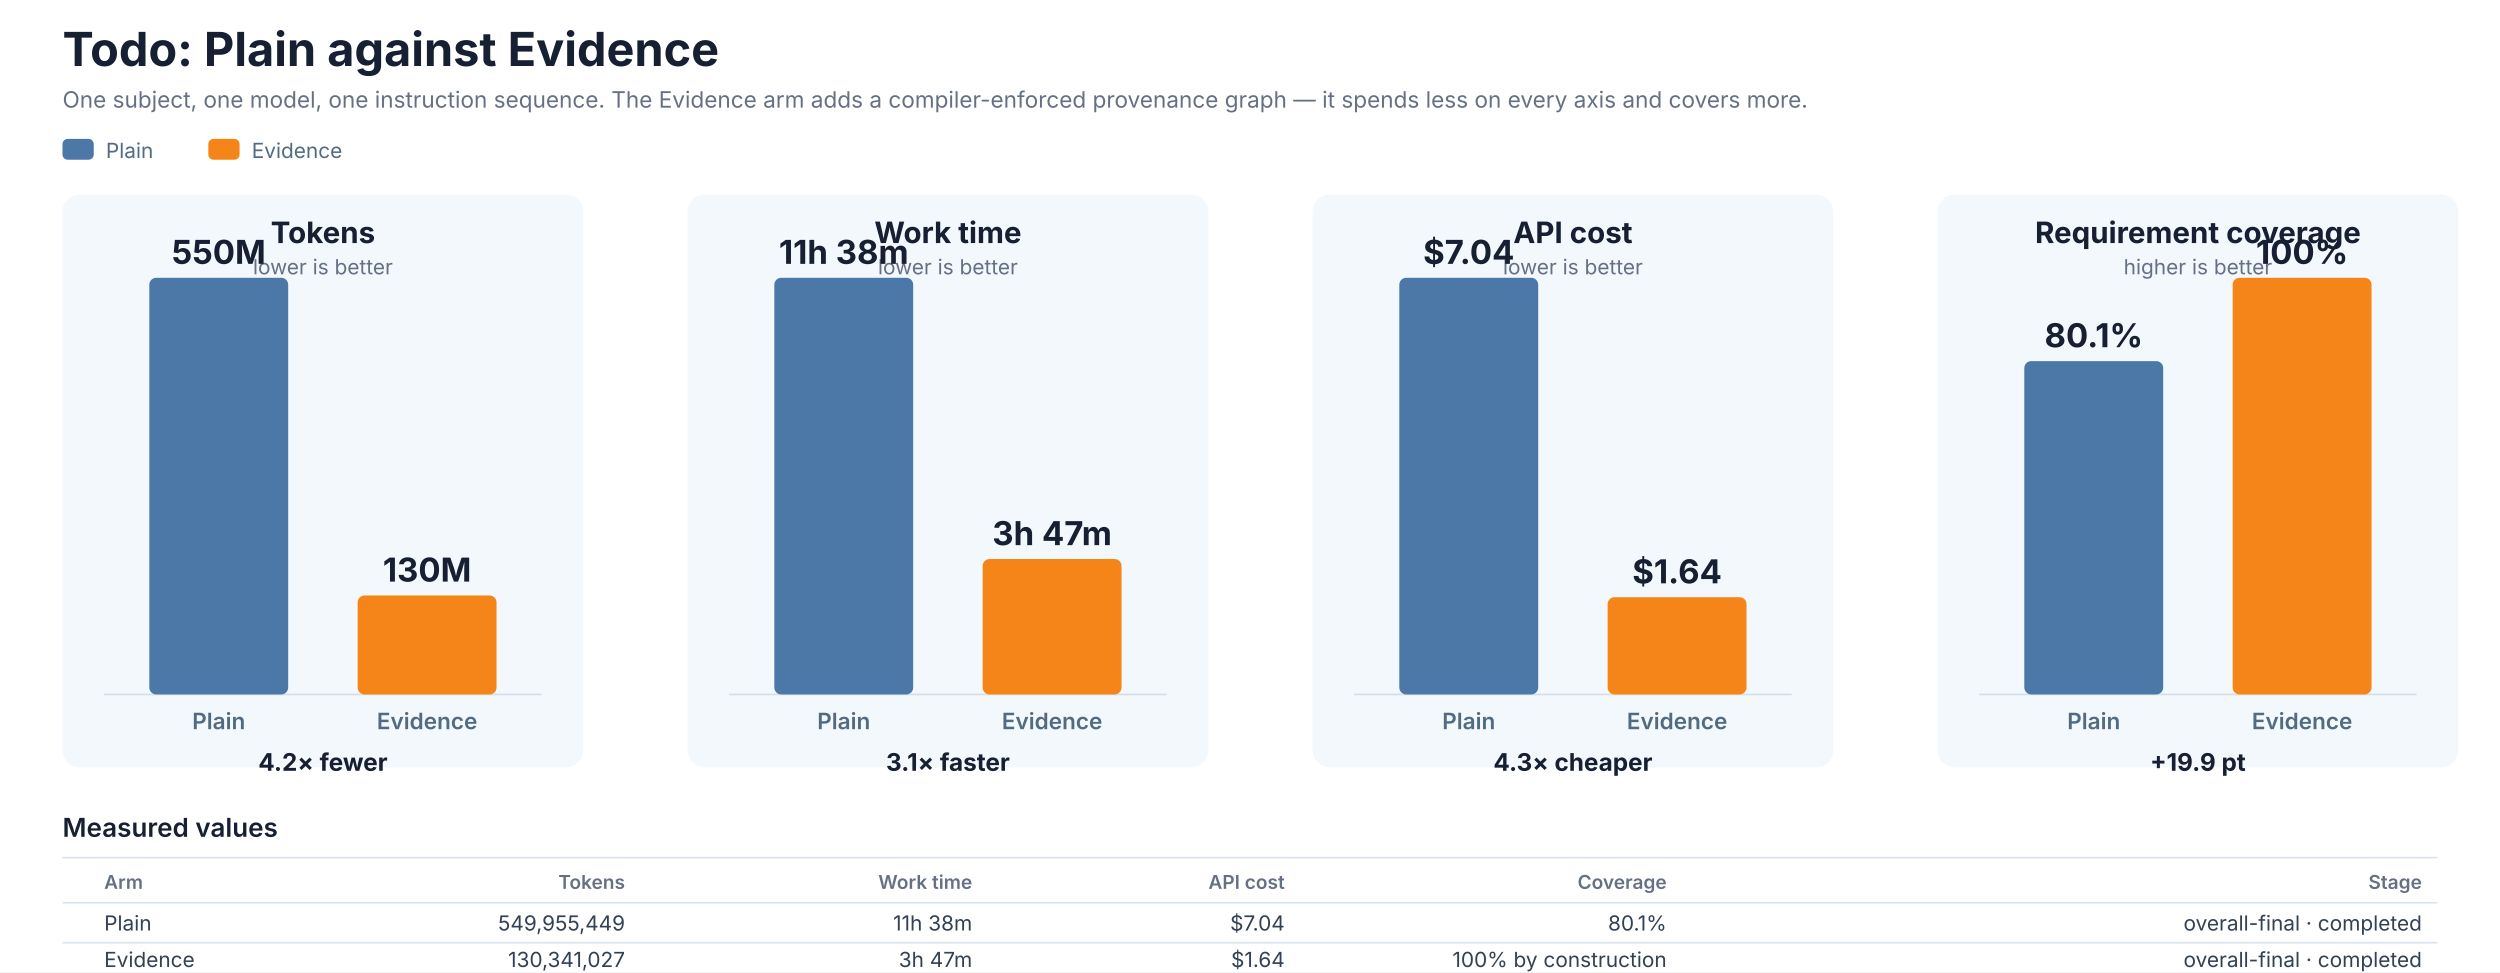
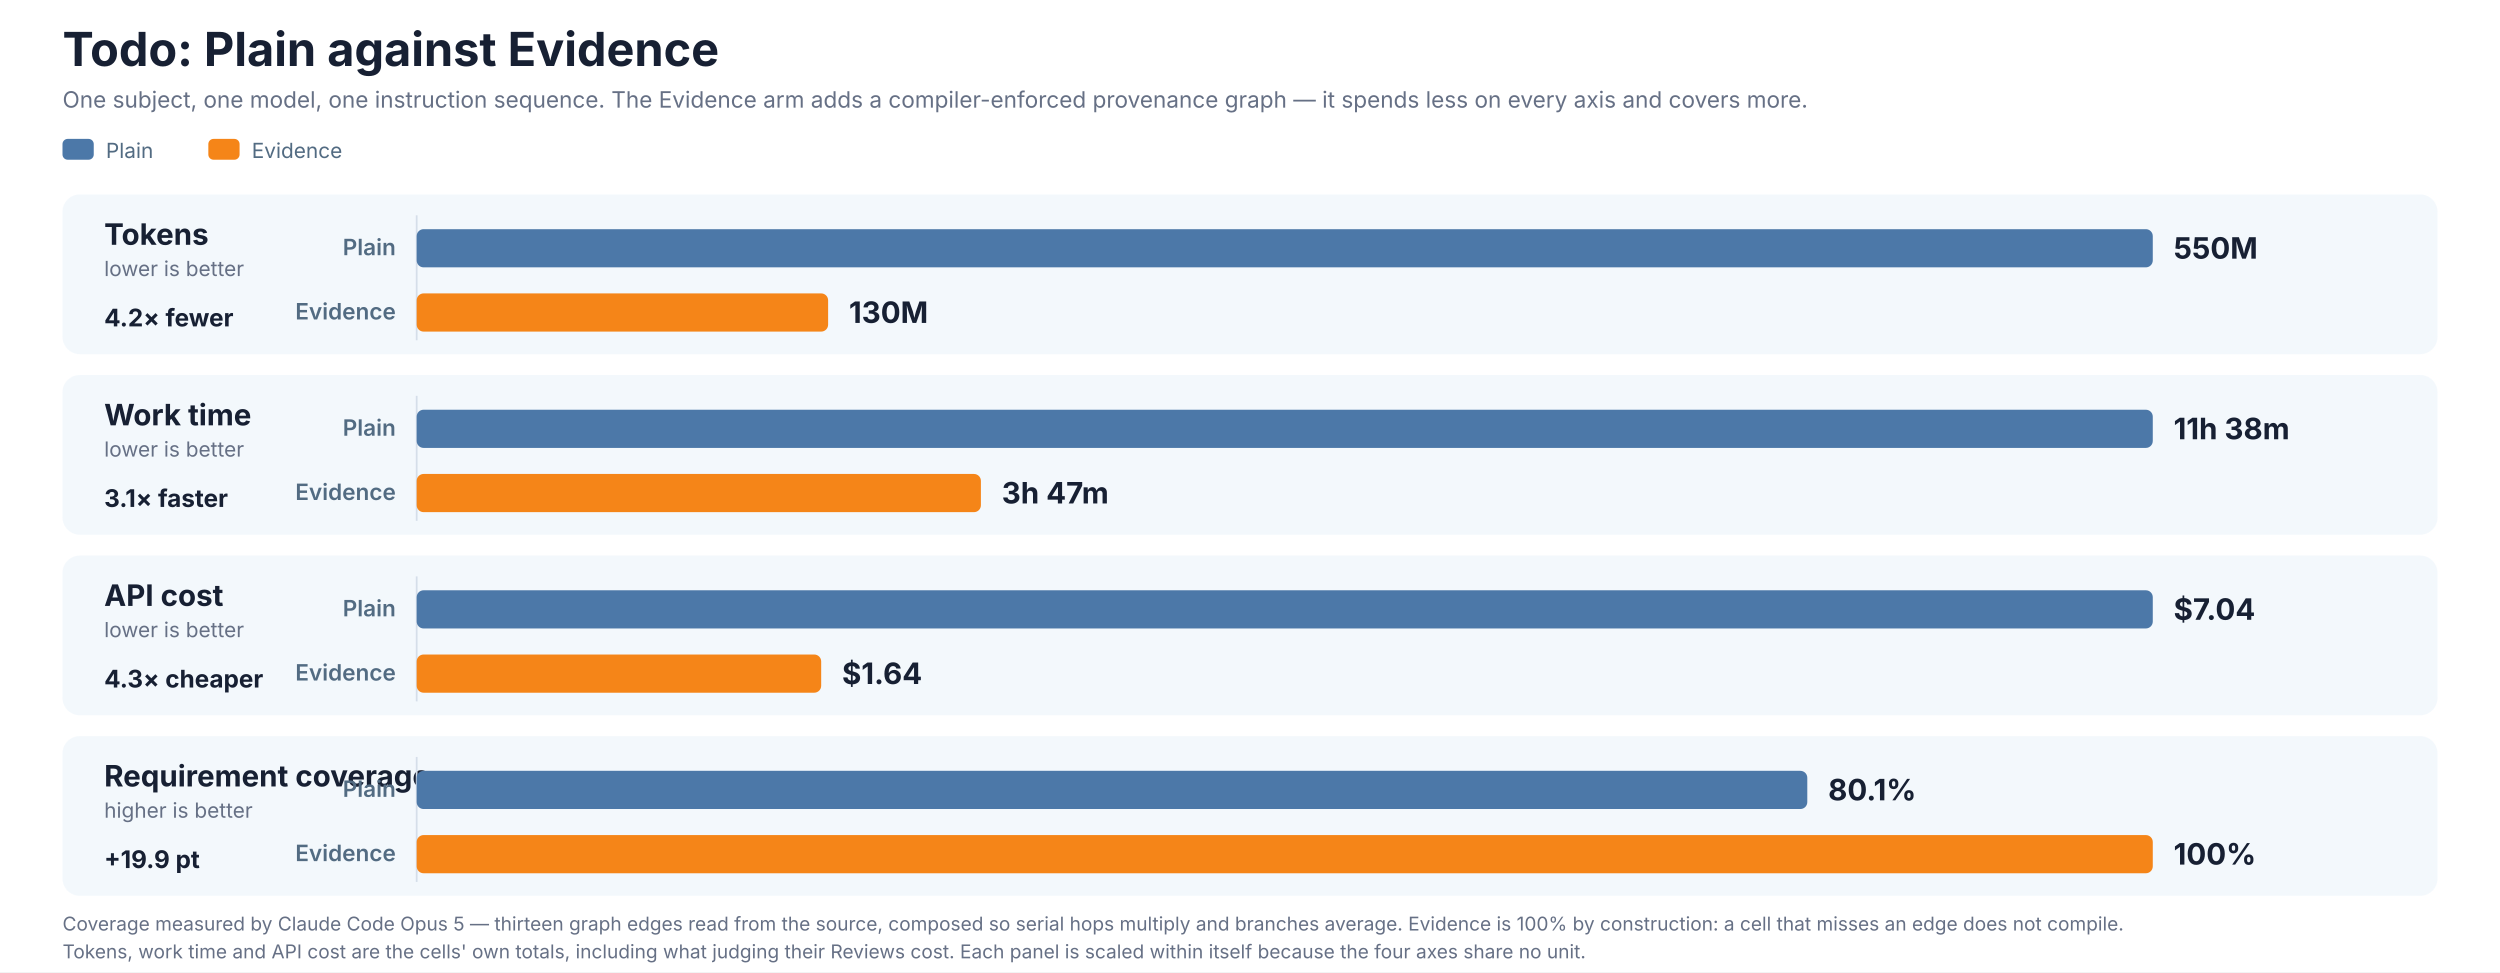
<svg xmlns="http://www.w3.org/2000/svg" role="img" aria-labelledby="title description" viewBox="0 0 1440 560" width="1440" height="560">
  <style>
  text { font-family: Inter, ui-sans-serif, system-ui, -apple-system, BlinkMacSystemFont, 'Segoe UI', sans-serif; fill: #172033; }
  .title { font-size: 27px; font-weight: 700; }
  .subtitle, .generated { font-size: 13px; fill: #667085; }
  .panel-title { font-size: 17px; font-weight: 700; }
  .panel-unit { font-size: 12px; fill: #667085; }
-   .value { font-size: 19px; font-weight: 700; }
+   .value { font-size: 17px; font-weight: 700; }
  .arm { font-size: 13px; font-weight: 600; fill: #526b82; }
  .delta { font-size: 14px; font-weight: 700; }
  .legend { font-size: 12px; fill: #526b82; }
  .baseline { stroke: #d5dee9; stroke-width: 1px; }
  .panel-bg { fill: #e8f2fb; fill-opacity: 0.5; }
  .table-title { font-size: 15px; font-weight: 600; }
  .table-header { font-size: 11px; font-weight: 600; fill: #667085; }
  .table-cell { font-size: 12px; fill: #334155; }
  .table-rule { stroke: #dbe4ee; stroke-width: 1px; }
  .table-note { font-size: 11px; fill: #667085; }
</style>
  <rect width="1440" height="560" fill="#ffffff" />
  <text x="36" y="38" class="title">Todo: Plain against Evidence</text>
  <text x="36" y="62" class="subtitle">One subject, one model, one instruction sequence. The Evidence arm adds a compiler-enforced provenance graph — it spends less on every axis and covers more.</text>
  <rect x="36" y="80" width="18" height="12" rx="3" fill="#4c78a8" />
  <text x="61" y="91" class="legend">Plain</text>
  <rect x="120" y="80" width="18" height="12" rx="3" fill="#f58518" />
  <text x="145" y="91" class="legend">Evidence</text>
-   <rect x="36" y="112" width="300" height="330" rx="10" class="panel-bg" />
-   <text x="186" y="140" text-anchor="middle" class="panel-title">Tokens</text>
-   <text x="186" y="158" text-anchor="middle" class="panel-unit">lower is better</text>
-   <line x1="60" y1="400" x2="312" y2="400" class="baseline" />
-   <rect x="86" y="160" width="80" height="240" rx="4" fill="#4c78a8" />
-   <rect x="206" y="343" width="80" height="57" rx="4" fill="#f58518" />
-   <text x="126" y="152" text-anchor="middle" class="value" fill="#4c78a8">550M</text>
-   <text x="246" y="335" text-anchor="middle" class="value" fill="#f58518">130M</text>
-   <text x="126" y="420" text-anchor="middle" class="arm">Plain</text>
-   <text x="246" y="420" text-anchor="middle" class="arm">Evidence</text>
-   <text x="186" y="444" text-anchor="middle" class="delta" fill="#f58518">4.2× fewer</text>
-   <rect x="396" y="112" width="300" height="330" rx="10" class="panel-bg" />
-   <text x="546" y="140" text-anchor="middle" class="panel-title">Work time</text>
-   <text x="546" y="158" text-anchor="middle" class="panel-unit">lower is better</text>
-   <line x1="420" y1="400" x2="672" y2="400" class="baseline" />
-   <rect x="446" y="160" width="80" height="240" rx="4" fill="#4c78a8" />
-   <rect x="566" y="322" width="80" height="78" rx="4" fill="#f58518" />
-   <text x="486" y="152" text-anchor="middle" class="value" fill="#4c78a8">11h 38m</text>
-   <text x="606" y="314" text-anchor="middle" class="value" fill="#f58518">3h 47m</text>
-   <text x="486" y="420" text-anchor="middle" class="arm">Plain</text>
-   <text x="606" y="420" text-anchor="middle" class="arm">Evidence</text>
-   <text x="546" y="444" text-anchor="middle" class="delta" fill="#f58518">3.1× faster</text>
-   <rect x="756" y="112" width="300" height="330" rx="10" class="panel-bg" />
-   <text x="906" y="140" text-anchor="middle" class="panel-title">API cost</text>
-   <text x="906" y="158" text-anchor="middle" class="panel-unit">lower is better</text>
-   <line x1="780" y1="400" x2="1032" y2="400" class="baseline" />
-   <rect x="806" y="160" width="80" height="240" rx="4" fill="#4c78a8" />
-   <rect x="926" y="344" width="80" height="56" rx="4" fill="#f58518" />
-   <text x="846" y="152" text-anchor="middle" class="value" fill="#4c78a8">$7.04</text>
-   <text x="966" y="336" text-anchor="middle" class="value" fill="#f58518">$1.64</text>
-   <text x="846" y="420" text-anchor="middle" class="arm">Plain</text>
-   <text x="966" y="420" text-anchor="middle" class="arm">Evidence</text>
-   <text x="906" y="444" text-anchor="middle" class="delta" fill="#f58518">4.3× cheaper</text>
-   <rect x="1116" y="112" width="300" height="330" rx="10" class="panel-bg" />
-   <text x="1266" y="140" text-anchor="middle" class="panel-title">Requirement coverage</text>
-   <text x="1266" y="158" text-anchor="middle" class="panel-unit">higher is better</text>
-   <line x1="1140" y1="400" x2="1392" y2="400" class="baseline" />
-   <rect x="1166" y="208" width="80" height="192" rx="4" fill="#4c78a8" />
-   <rect x="1286" y="160" width="80" height="240" rx="4" fill="#f58518" />
-   <text x="1206" y="200" text-anchor="middle" class="value" fill="#4c78a8">80.1%</text>
-   <text x="1326" y="152" text-anchor="middle" class="value" fill="#f58518">100%</text>
-   <text x="1206" y="420" text-anchor="middle" class="arm">Plain</text>
-   <text x="1326" y="420" text-anchor="middle" class="arm">Evidence</text>
-   <text x="1266" y="444" text-anchor="middle" class="delta" fill="#f58518">+19.9 pt</text>
-   <text x="36" y="482" class="table-title">Measured values</text>
-   <line x1="36" y1="494" x2="1404" y2="494" class="table-rule" />
-   <text x="60" y="512" class="table-header">Arm</text>
-   <text x="360" y="512" text-anchor="end" class="table-header">Tokens</text>
-   <text x="560" y="512" text-anchor="end" class="table-header">Work time</text>
-   <text x="740" y="512" text-anchor="end" class="table-header">API cost</text>
-   <text x="960" y="512" text-anchor="end" class="table-header">Coverage</text>
-   <text x="1395" y="512" text-anchor="end" class="table-header">Stage</text>
-   <line x1="36" y1="520" x2="1404" y2="520" class="table-rule" />
-   <text x="60" y="536" class="table-cell">Plain</text>
-   <text x="360" y="536" text-anchor="end" class="table-cell">549,955,449</text>
-   <text x="560" y="536" text-anchor="end" class="table-cell">11h 38m</text>
-   <text x="740" y="536" text-anchor="end" class="table-cell">$7.04</text>
-   <text x="960" y="536" text-anchor="end" class="table-cell">80.1%</text>
-   <text x="1395" y="536" text-anchor="end" class="table-cell">overall-final · completed</text>
-   <line x1="36" y1="543" x2="1404" y2="543" class="table-rule" />
-   <text x="60" y="557" class="table-cell">Evidence</text>
-   <text x="360" y="557" text-anchor="end" class="table-cell">130,341,027</text>
-   <text x="560" y="557" text-anchor="end" class="table-cell">3h 47m</text>
-   <text x="740" y="557" text-anchor="end" class="table-cell">$1.64</text>
-   <text x="960" y="557" text-anchor="end" class="table-cell">100% by construction</text>
-   <text x="1395" y="557" text-anchor="end" class="table-cell">overall-final · completed</text>
+   <rect x="36" y="112" width="1368" height="92" rx="10" class="panel-bg" />
+   <text x="60" y="141" class="panel-title">Tokens</text>
+   <text x="60" y="159" class="panel-unit">lower is better</text>
+   <text x="60" y="188" class="delta" fill="#f58518">4.2× fewer</text>
+   <line x1="240" y1="124" x2="240" y2="196" class="baseline" />
+   <text x="228" y="147" text-anchor="end" class="arm">Plain</text>
+   <rect x="240" y="132" width="1000" height="22" rx="4" fill="#4c78a8" />
+   <text x="1252" y="149" class="value" fill="#4c78a8">550M</text>
+   <text x="228" y="184" text-anchor="end" class="arm">Evidence</text>
+   <rect x="240" y="169" width="237" height="22" rx="4" fill="#f58518" />
+   <text x="489" y="186" class="value" fill="#f58518">130M</text>
+   <rect x="36" y="216" width="1368" height="92" rx="10" class="panel-bg" />
+   <text x="60" y="245" class="panel-title">Work time</text>
+   <text x="60" y="263" class="panel-unit">lower is better</text>
+   <text x="60" y="292" class="delta" fill="#f58518">3.1× faster</text>
+   <line x1="240" y1="228" x2="240" y2="300" class="baseline" />
+   <text x="228" y="251" text-anchor="end" class="arm">Plain</text>
+   <rect x="240" y="236" width="1000" height="22" rx="4" fill="#4c78a8" />
+   <text x="1252" y="253" class="value" fill="#4c78a8">11h 38m</text>
+   <text x="228" y="288" text-anchor="end" class="arm">Evidence</text>
+   <rect x="240" y="273" width="325" height="22" rx="4" fill="#f58518" />
+   <text x="577" y="290" class="value" fill="#f58518">3h 47m</text>
+   <rect x="36" y="320" width="1368" height="92" rx="10" class="panel-bg" />
+   <text x="60" y="349" class="panel-title">API cost</text>
+   <text x="60" y="367" class="panel-unit">lower is better</text>
+   <text x="60" y="396" class="delta" fill="#f58518">4.3× cheaper</text>
+   <line x1="240" y1="332" x2="240" y2="404" class="baseline" />
+   <text x="228" y="355" text-anchor="end" class="arm">Plain</text>
+   <rect x="240" y="340" width="1000" height="22" rx="4" fill="#4c78a8" />
+   <text x="1252" y="357" class="value" fill="#4c78a8">$7.04</text>
+   <text x="228" y="392" text-anchor="end" class="arm">Evidence</text>
+   <rect x="240" y="377" width="233" height="22" rx="4" fill="#f58518" />
+   <text x="485" y="394" class="value" fill="#f58518">$1.64</text>
+   <rect x="36" y="424" width="1368" height="92" rx="10" class="panel-bg" />
+   <text x="60" y="453" class="panel-title">Requirement coverage</text>
+   <text x="60" y="471" class="panel-unit">higher is better</text>
+   <text x="60" y="500" class="delta" fill="#f58518">+19.9 pt</text>
+   <line x1="240" y1="436" x2="240" y2="508" class="baseline" />
+   <text x="228" y="459" text-anchor="end" class="arm">Plain</text>
+   <rect x="240" y="444" width="801" height="22" rx="4" fill="#4c78a8" />
+   <text x="1053" y="461" class="value" fill="#4c78a8">80.1%</text>
+   <text x="228" y="496" text-anchor="end" class="arm">Evidence</text>
+   <rect x="240" y="481" width="1000" height="22" rx="4" fill="#f58518" />
+   <text x="1252" y="498" class="value" fill="#f58518">100%</text>
+   <text x="36" y="536" class="table-note">Coverage measured by Claude Code Opus 5 — thirteen graph edges read from the source, composed so serial hops multiply and branches average. Evidence is 100% by construction: a cell that misses an edge does not compile.</text>
+   <text x="36" y="552" class="table-note">Tokens, work time and API cost are the cells' own totals, including what judging their Reviews cost. Each panel is scaled within itself because the four axes share no unit.</text>
</svg>
